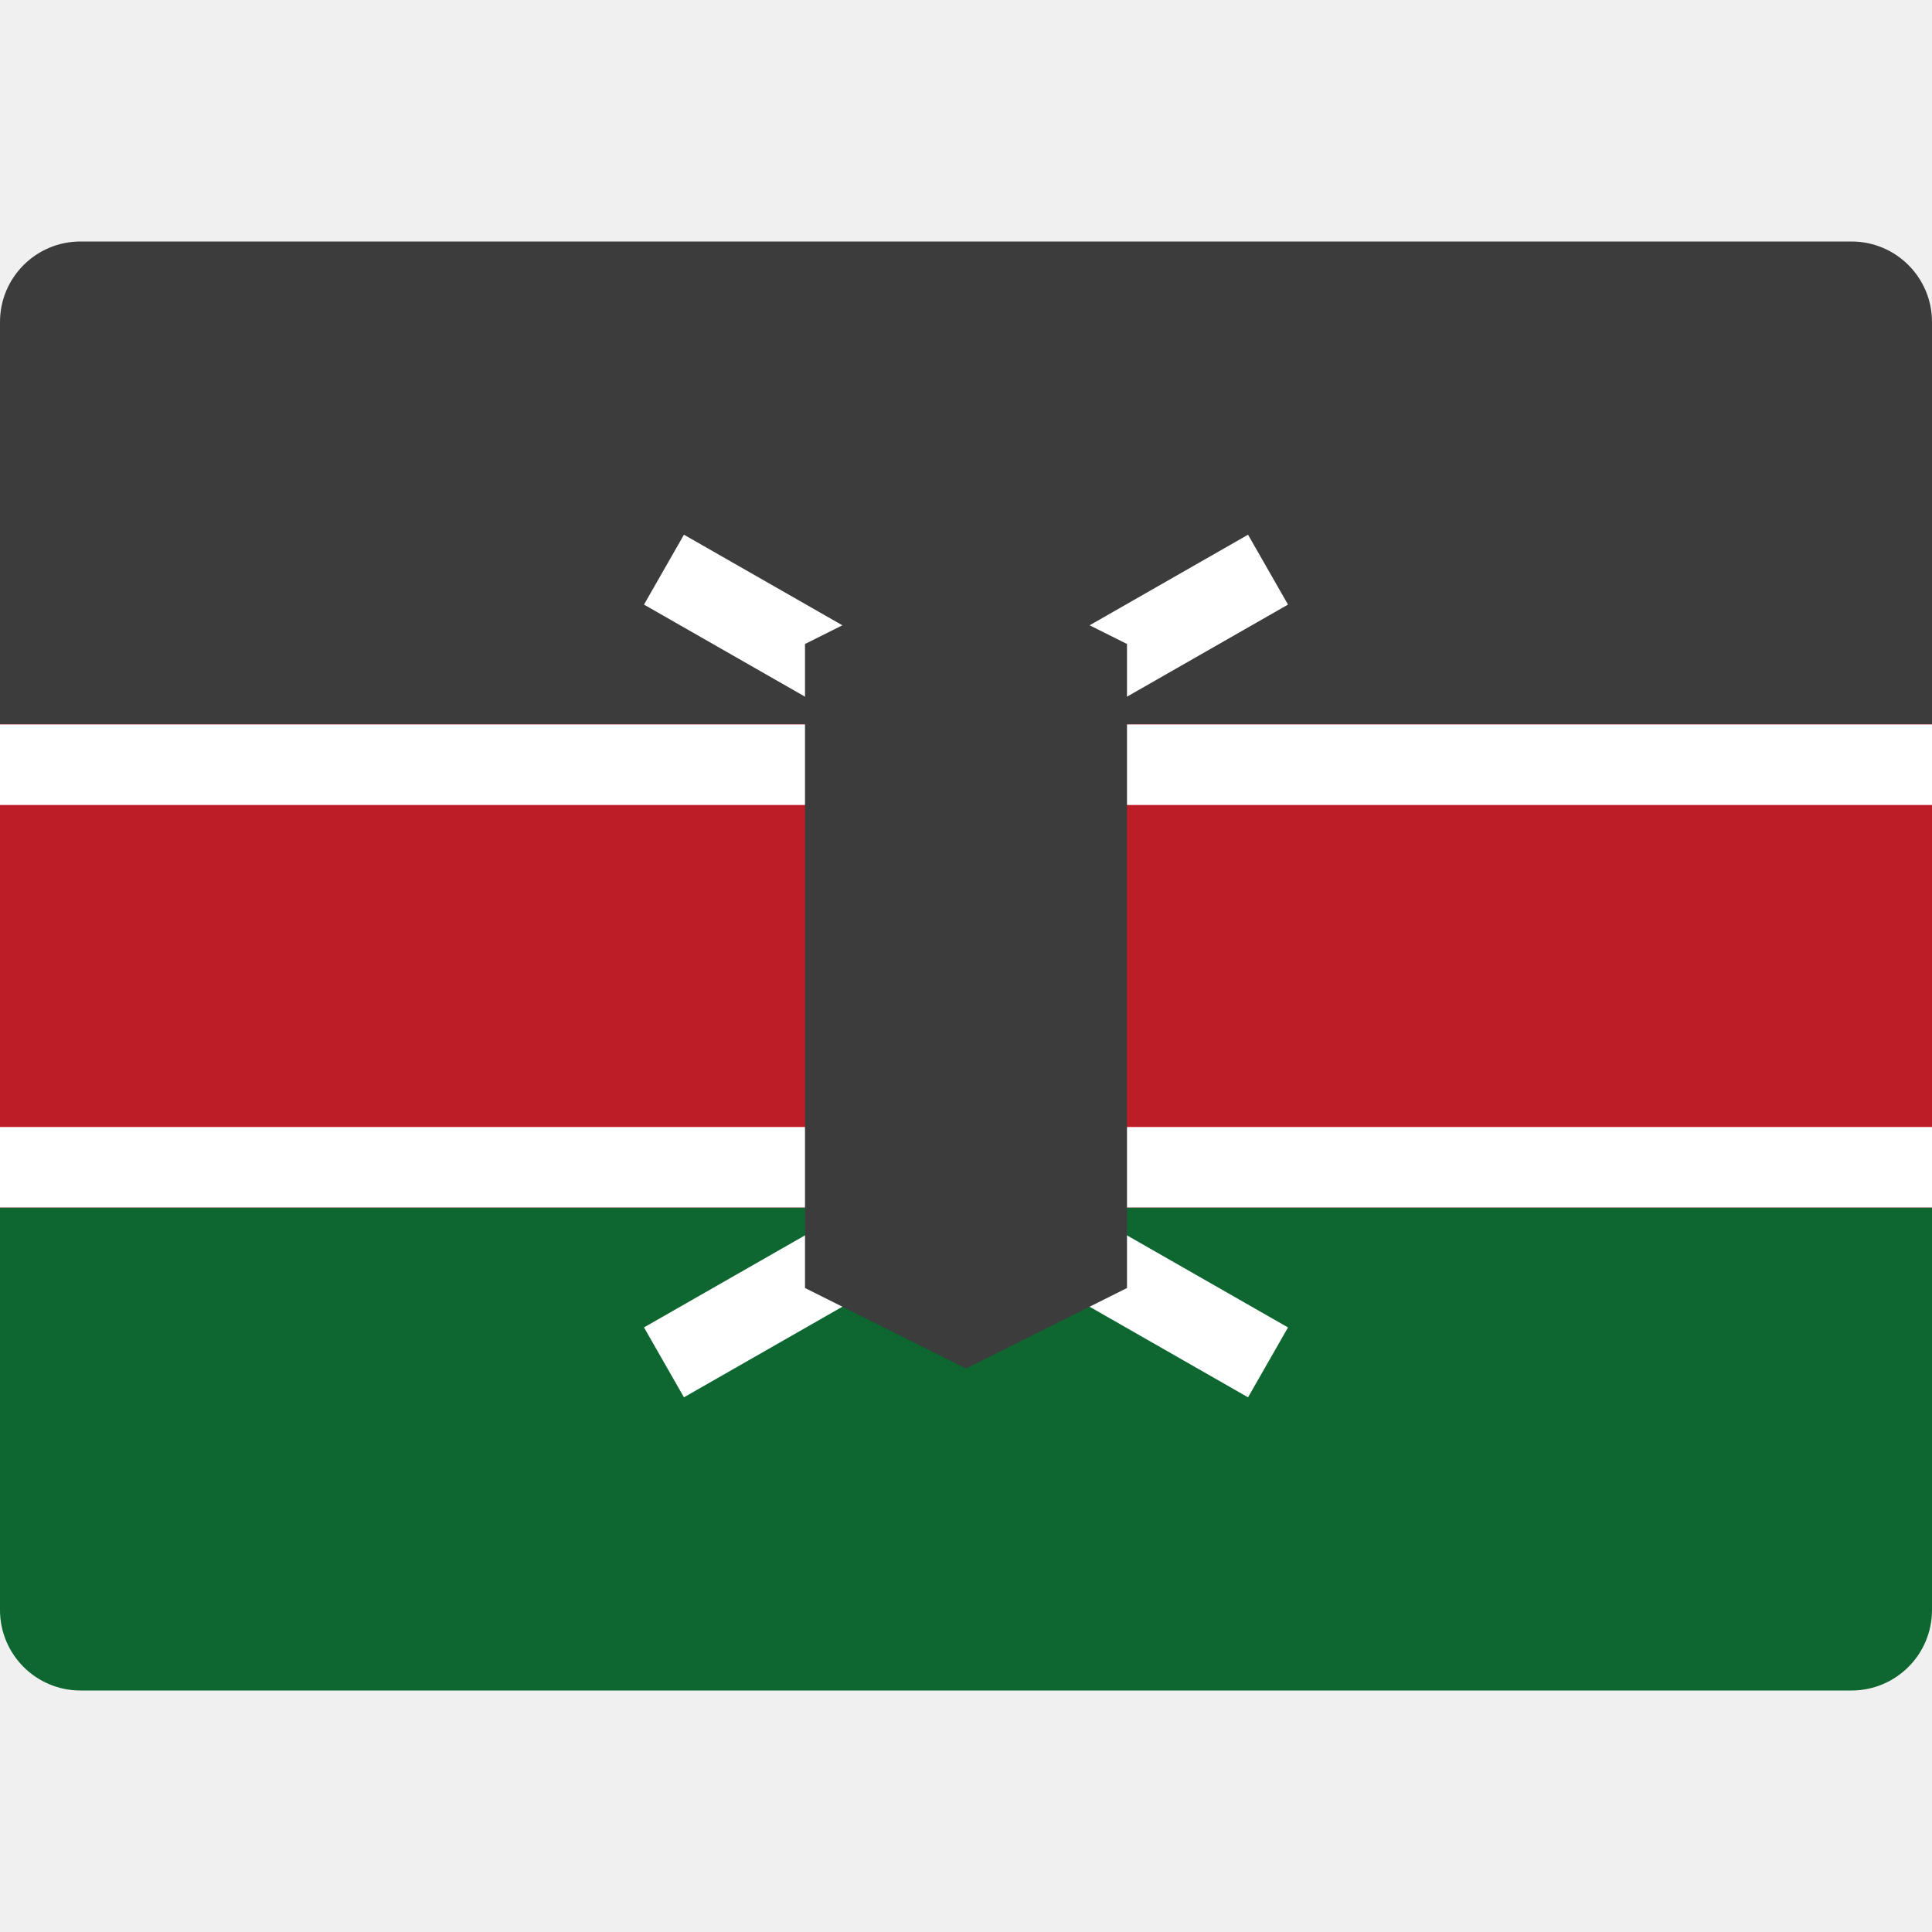
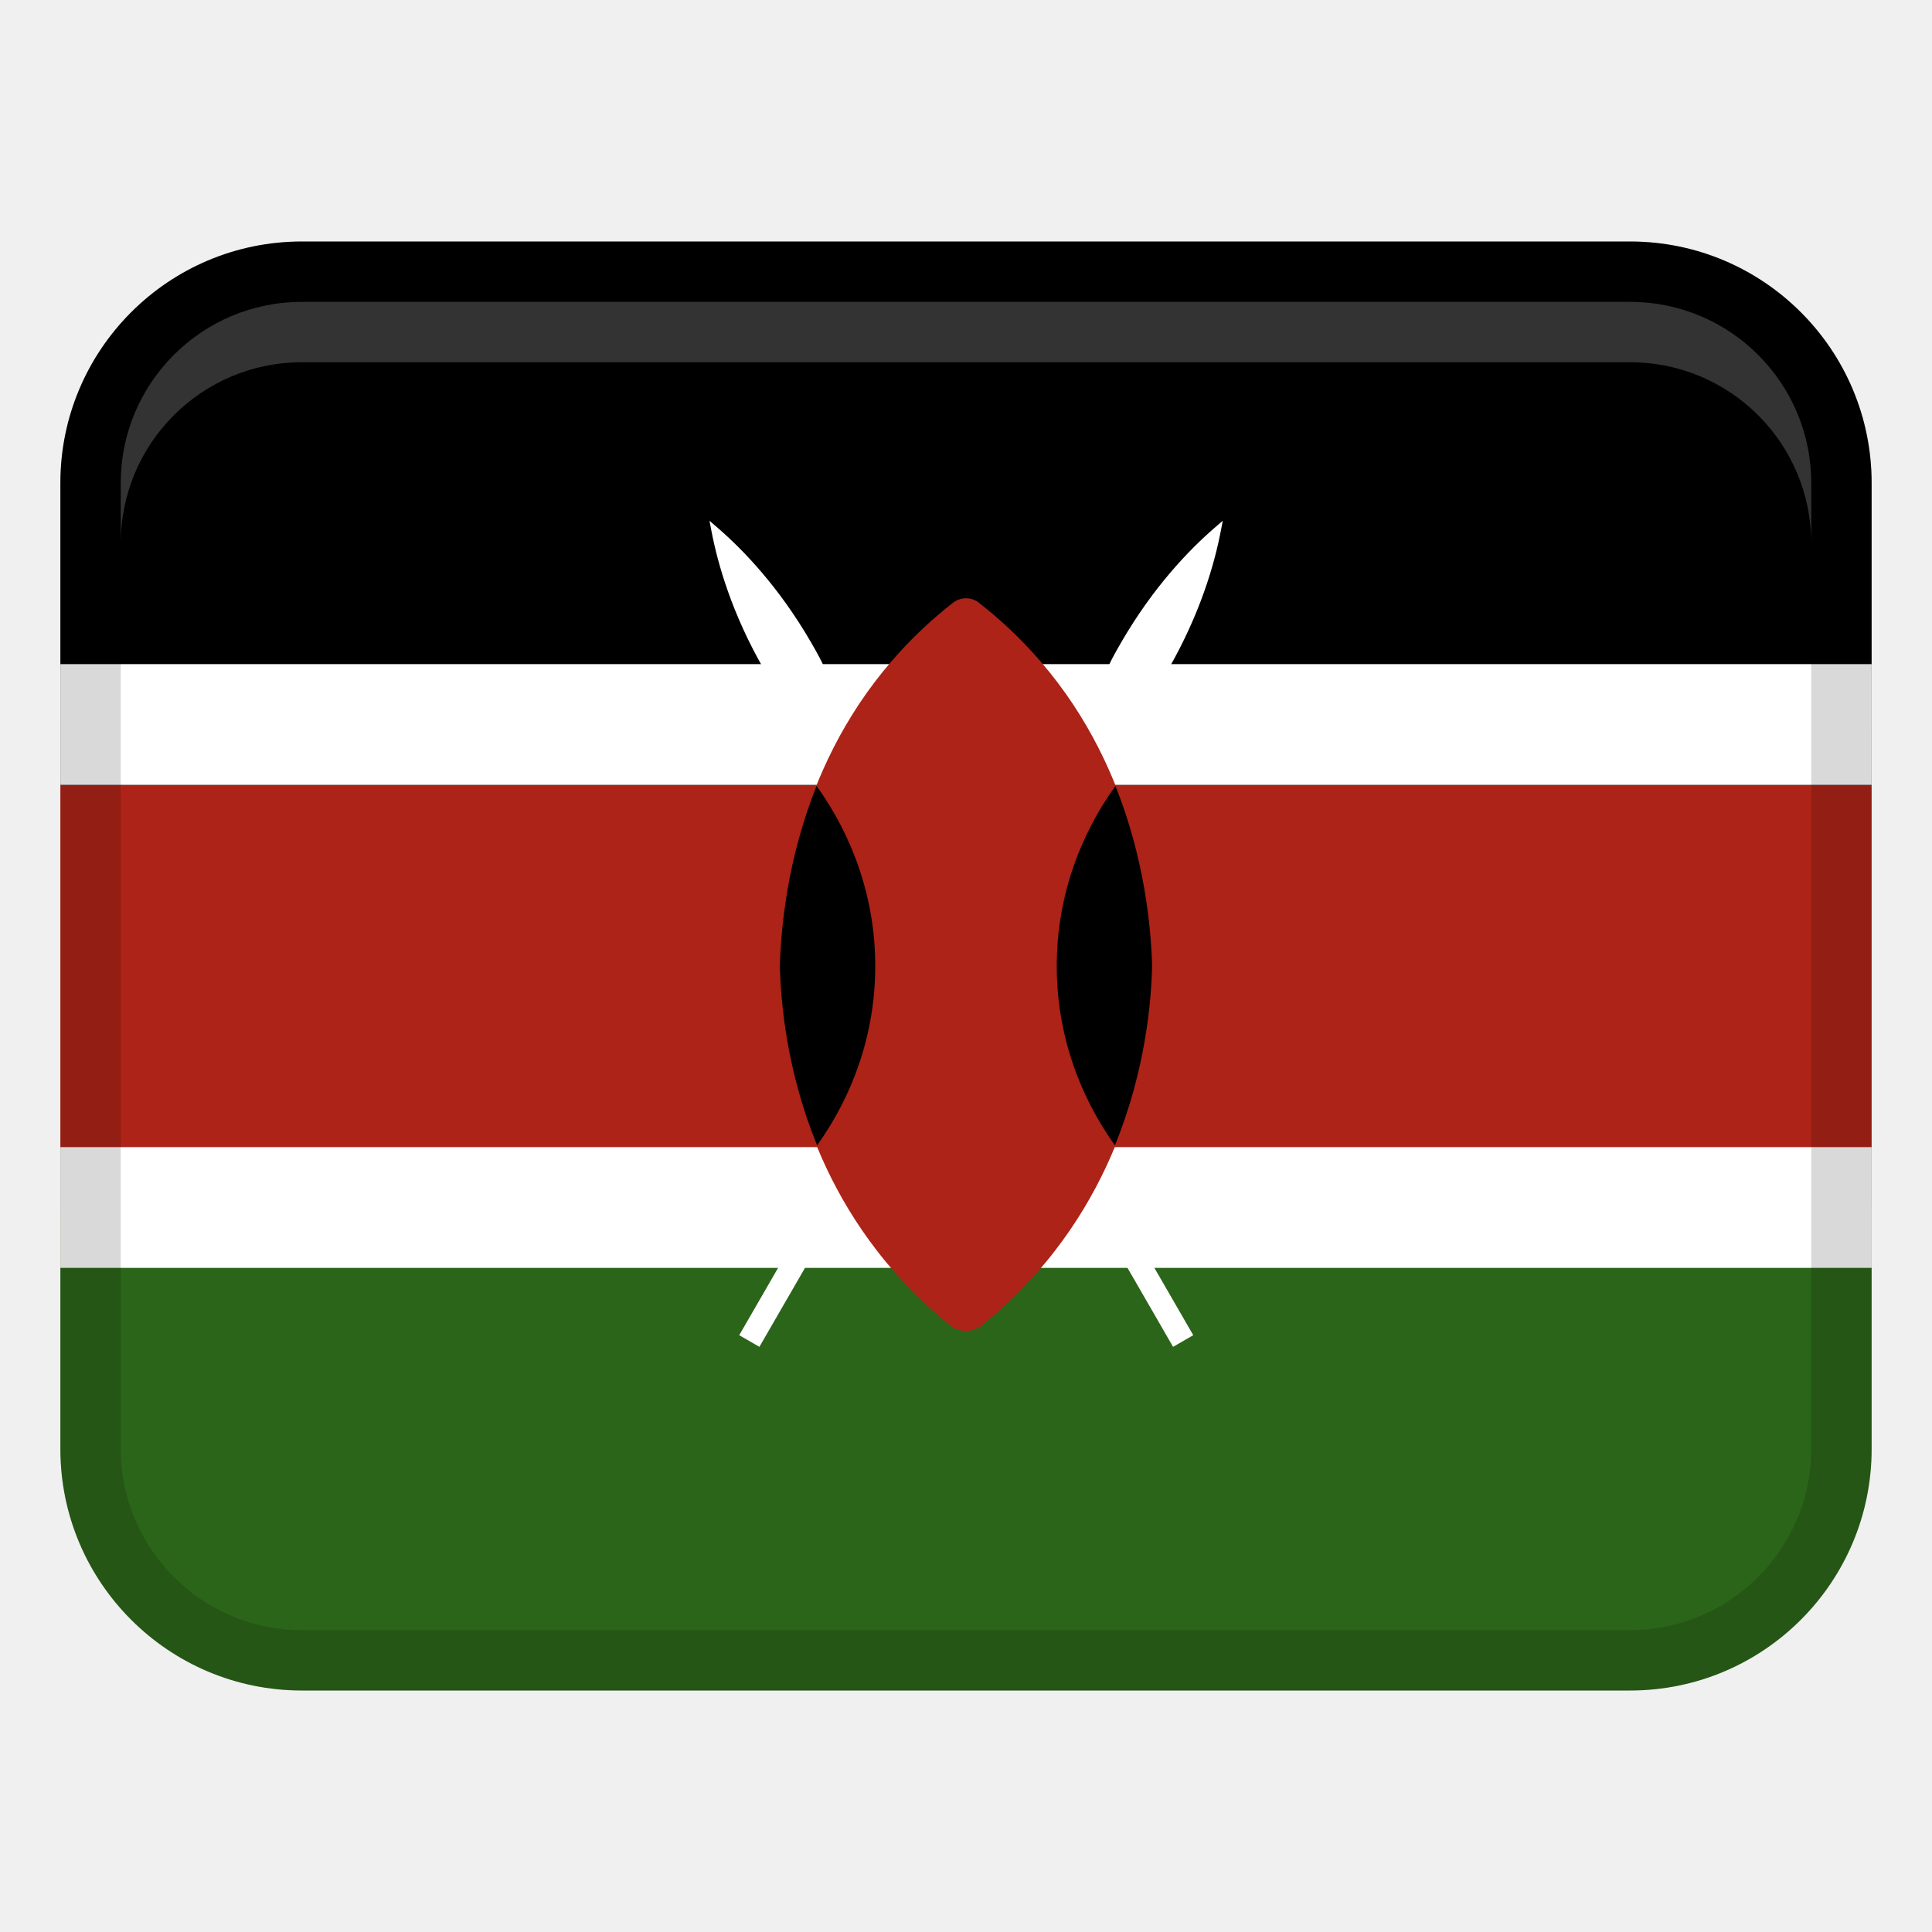
- <svg xmlns="http://www.w3.org/2000/svg" height="48" width="48" viewBox="0 0 48 48">
-   <path fill="#3C3C3C" d="M48,18H0V8c0-1.105,0.895-2,2-2h44c1.105,0,2,0.895,2,2V18z" />
-   <path fill="#0E6731" d="M48,40c0,1.105-0.895,2-2,2H2c-1.105,0-2-0.895-2-2V28h48V40z" />
-   <rect y="18" fill="#BD1D27" width="48" height="12" />
-   <rect y="18" fill="#FFFFFF" width="48" height="2" />
-   <rect y="28" fill="#FFFFFF" width="48" height="2" />
-   <rect x="16.1" y="31.358" transform="matrix(0.8681 -0.4964 0.4964 0.8681 -13.5426 13.7494)" fill="#FFFFFF" width="6" height="2" />
-   <rect x="27.899" y="29.357" transform="matrix(0.4964 -0.8681 0.8681 0.4964 -13.5352 41.3841)" fill="#FFFFFF" width="2" height="6" />
-   <rect x="18.101" y="12.642" transform="matrix(0.4964 -0.8681 0.8681 0.4964 -3.9601 24.4589)" fill="#FFFFFF" width="2" height="6" />
-   <rect x="25.899" y="14.643" transform="matrix(0.8681 -0.4964 0.4964 0.8681 -3.953 16.4078)" fill="#FFFFFF" width="6" height="2" />
-   <polygon fill="#3C3C3C" points="28,16 24,14 20,16 20,32 24,34 28,32 " />
+ <svg xmlns="http://www.w3.org/2000/svg" width="32" height="32" viewBox="0 0 32 32">
+   <g class="nc-icon-wrapper">
+     <path fill="#ad2317" d="M1 12H31V20H1z" />
+     <path d="M5,4H27c2.208,0,4,1.792,4,4v5H1v-5c0-2.208,1.792-4,4-4Z" />
+     <path d="M5,19H27c2.208,0,4,1.792,4,4v5H1v-5c0-2.208,1.792-4,4-4Z" transform="rotate(180 16 23.5)" fill="#2b6519" />
+     <path fill="#fff" d="M1 11H31V13H1z" />
+     <path fill="#fff" d="M1 19H31V21H1z" />
+     <path d="M19.345,11.096c.535-.927,.77-1.757,.873-2.289l.035-.182-.14,.121c-.41,.355-1.011,.973-1.546,1.9-.191,.332-.389,.674-.304,1.041l-2.261,3.917-2.261-3.917c.085-.367-.113-.709-.304-1.041-.535-.927-1.136-1.545-1.546-1.9l-.14-.121,.035,.182c.103,.532,.337,1.362,.873,2.289,.191,.332,.389,.674,.749,.784l2.373,4.109-3.537,6.126,.334,.193,3.426-5.934,3.426,5.934,.334-.193-3.537-6.126,2.373-4.109c.36-.11,.558-.452,.749-.784Z" fill="#fff" />
+     <path d="M17.233,10.953c-.334-.388-.683-.708-1.021-.971-.125-.097-.3-.097-.425,0-.338,.263-.687,.583-1.021,.971-1.6,1.856-1.819,4.052-1.85,5.036,.021,.899,.2,2.904,1.61,4.728,.395,.511,.815,.915,1.207,1.233,.155,.126,.378,.126,.533,0,.392-.317,.812-.722,1.207-1.233,1.41-1.824,1.589-3.829,1.61-4.728-.031-.984-.25-3.181-1.85-5.036Z" fill="#ad2317" />
+     <path d="M13.533,18.972c.601-.84,.964-1.861,.964-2.972s-.367-2.141-.972-2.983c-.486,1.216-.588,2.343-.608,2.973,.014,.614,.113,1.747,.617,2.982Z" />
+     <path d="M18.467,18.972c-.601-.84-.964-1.861-.964-2.972,0-1.116,.367-2.141,.972-2.983,.486,1.216,.588,2.343,.608,2.973-.014,.614-.113,1.747-.617,2.982Z" />
+     <path d="M27,4H5c-2.209,0-4,1.791-4,4V24c0,2.209,1.791,4,4,4H27c2.209,0,4-1.791,4-4V8c0-2.209-1.791-4-4-4Zm3,20c0,1.654-1.346,3-3,3H5c-1.654,0-3-1.346-3-3V8c0-1.654,1.346-3,3-3H27c1.654,0,3,1.346,3,3V24Z" opacity=".15" />
+     <path d="M27,5H5c-1.657,0-3,1.343-3,3v1c0-1.657,1.343-3,3-3H27c1.657,0,3,1.343,3,3v-1c0-1.657-1.343-3-3-3Z" fill="#fff" opacity=".2" />
+   </g>
</svg>
